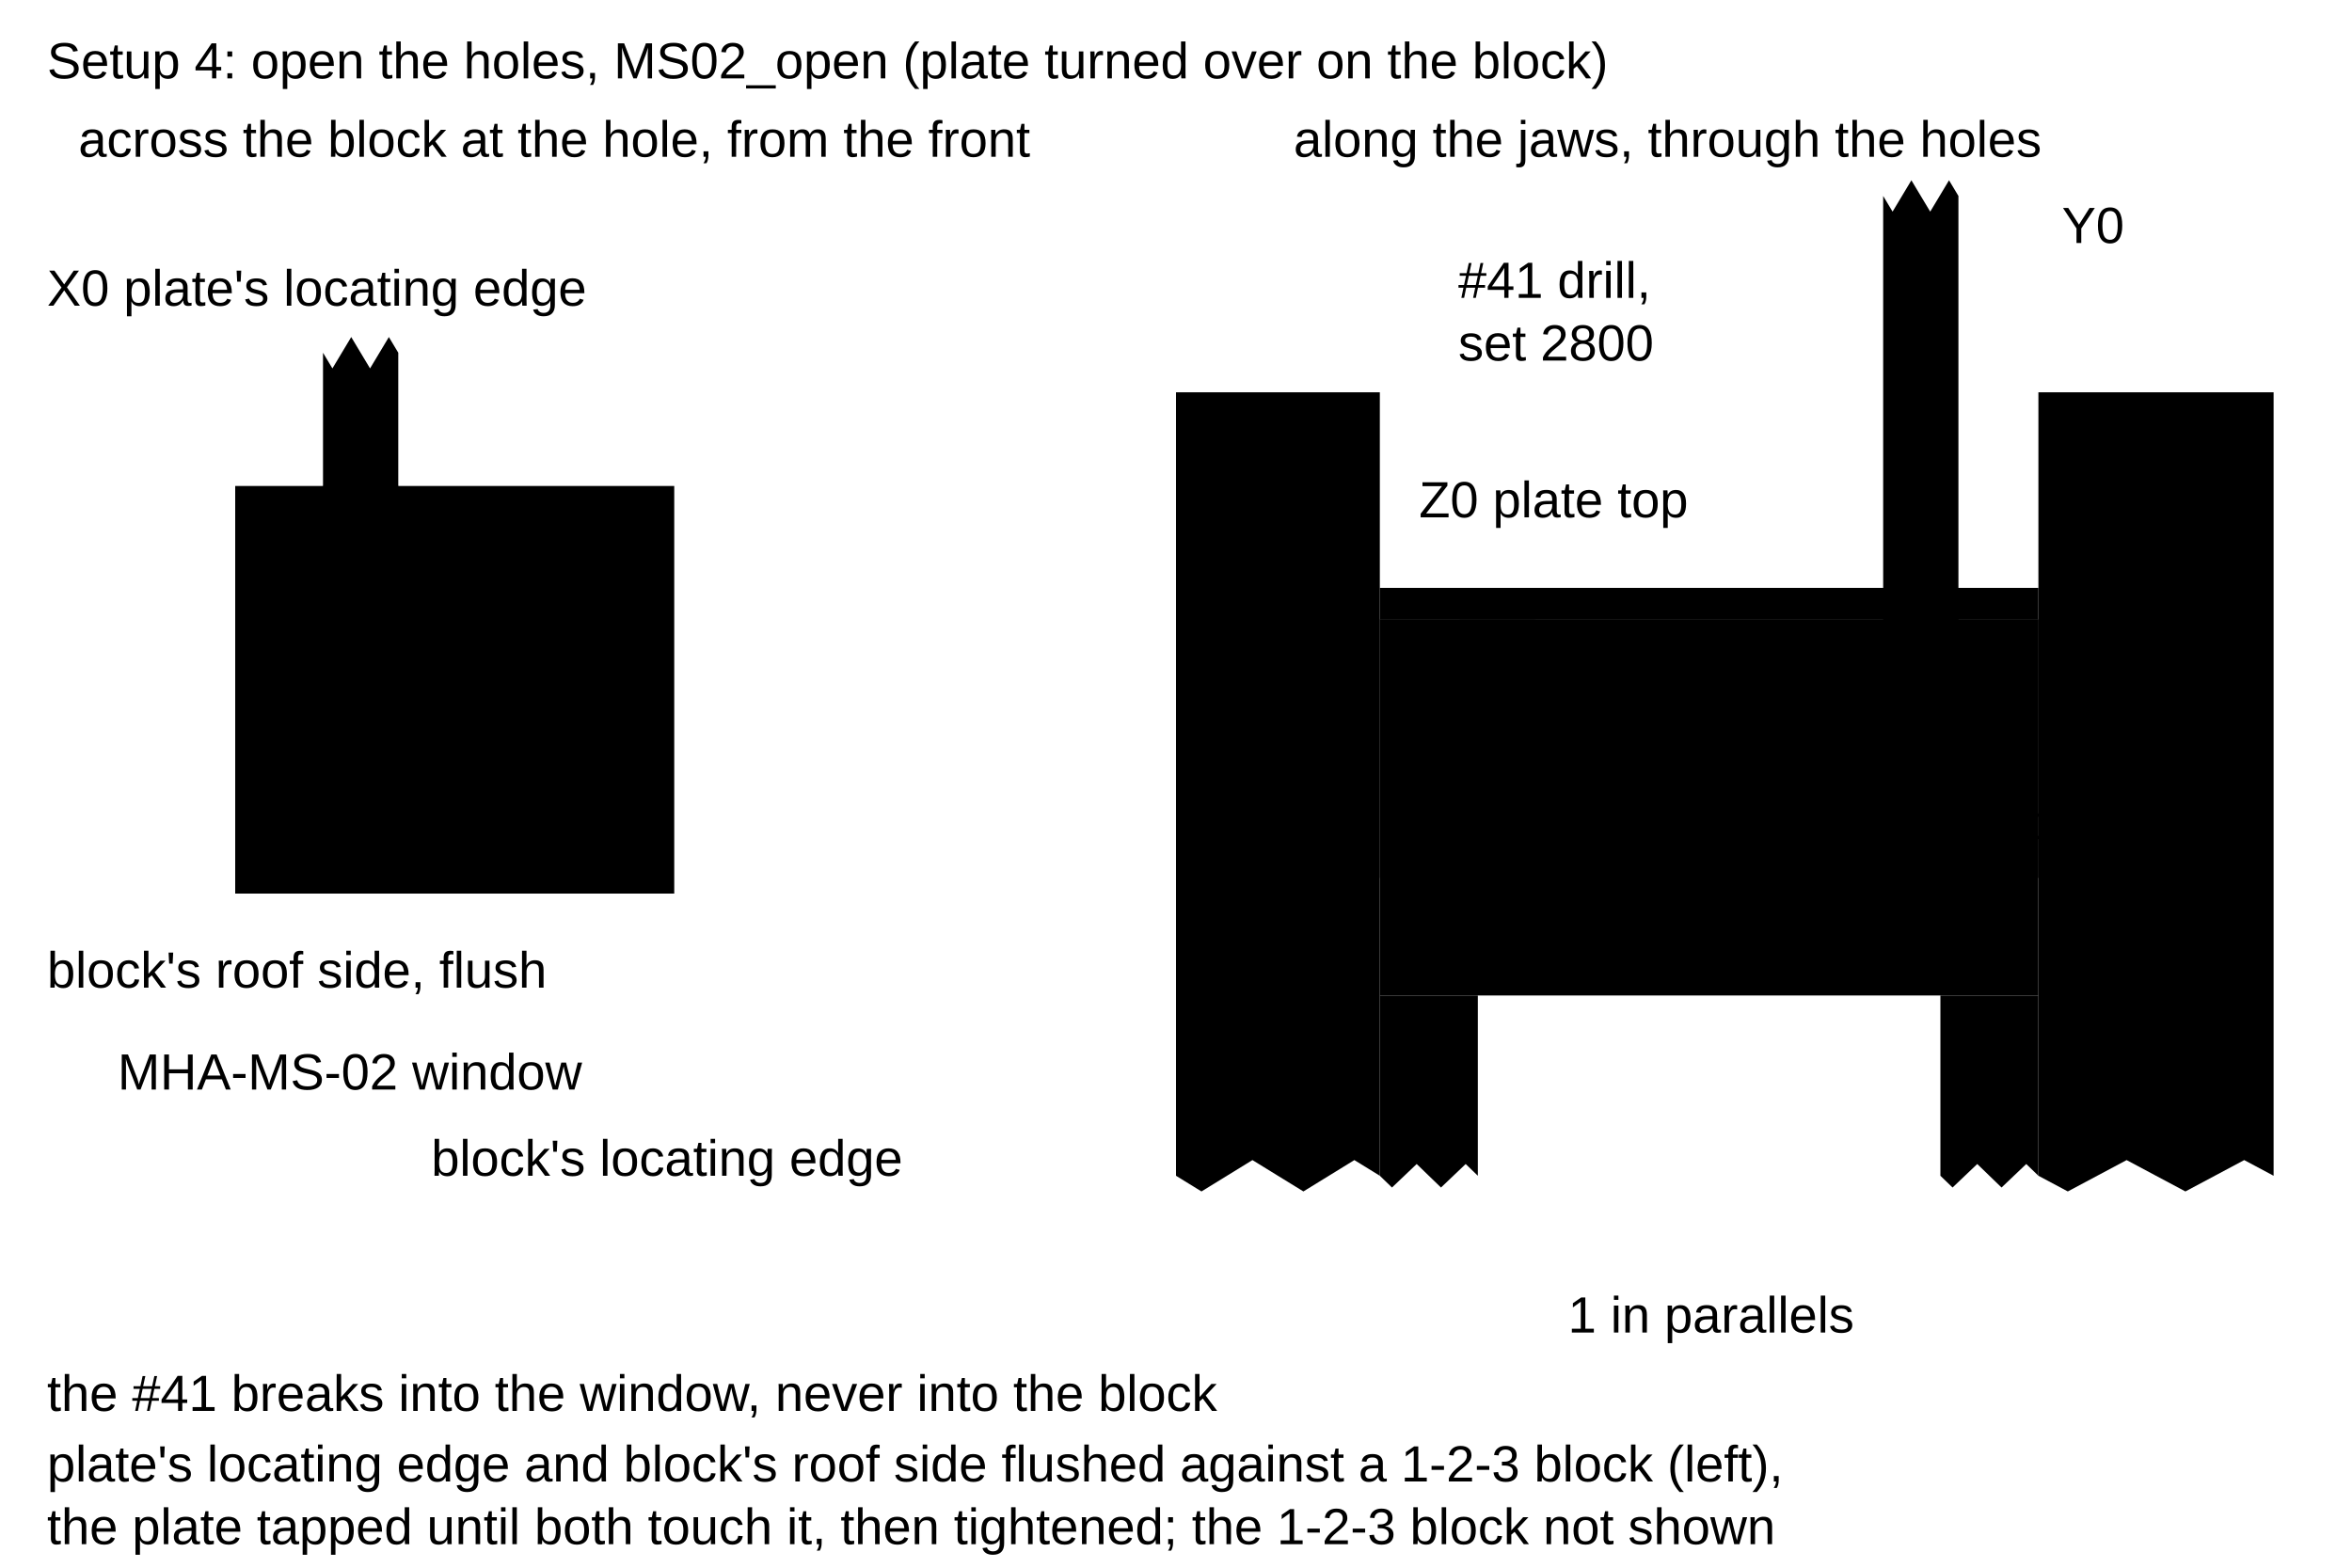
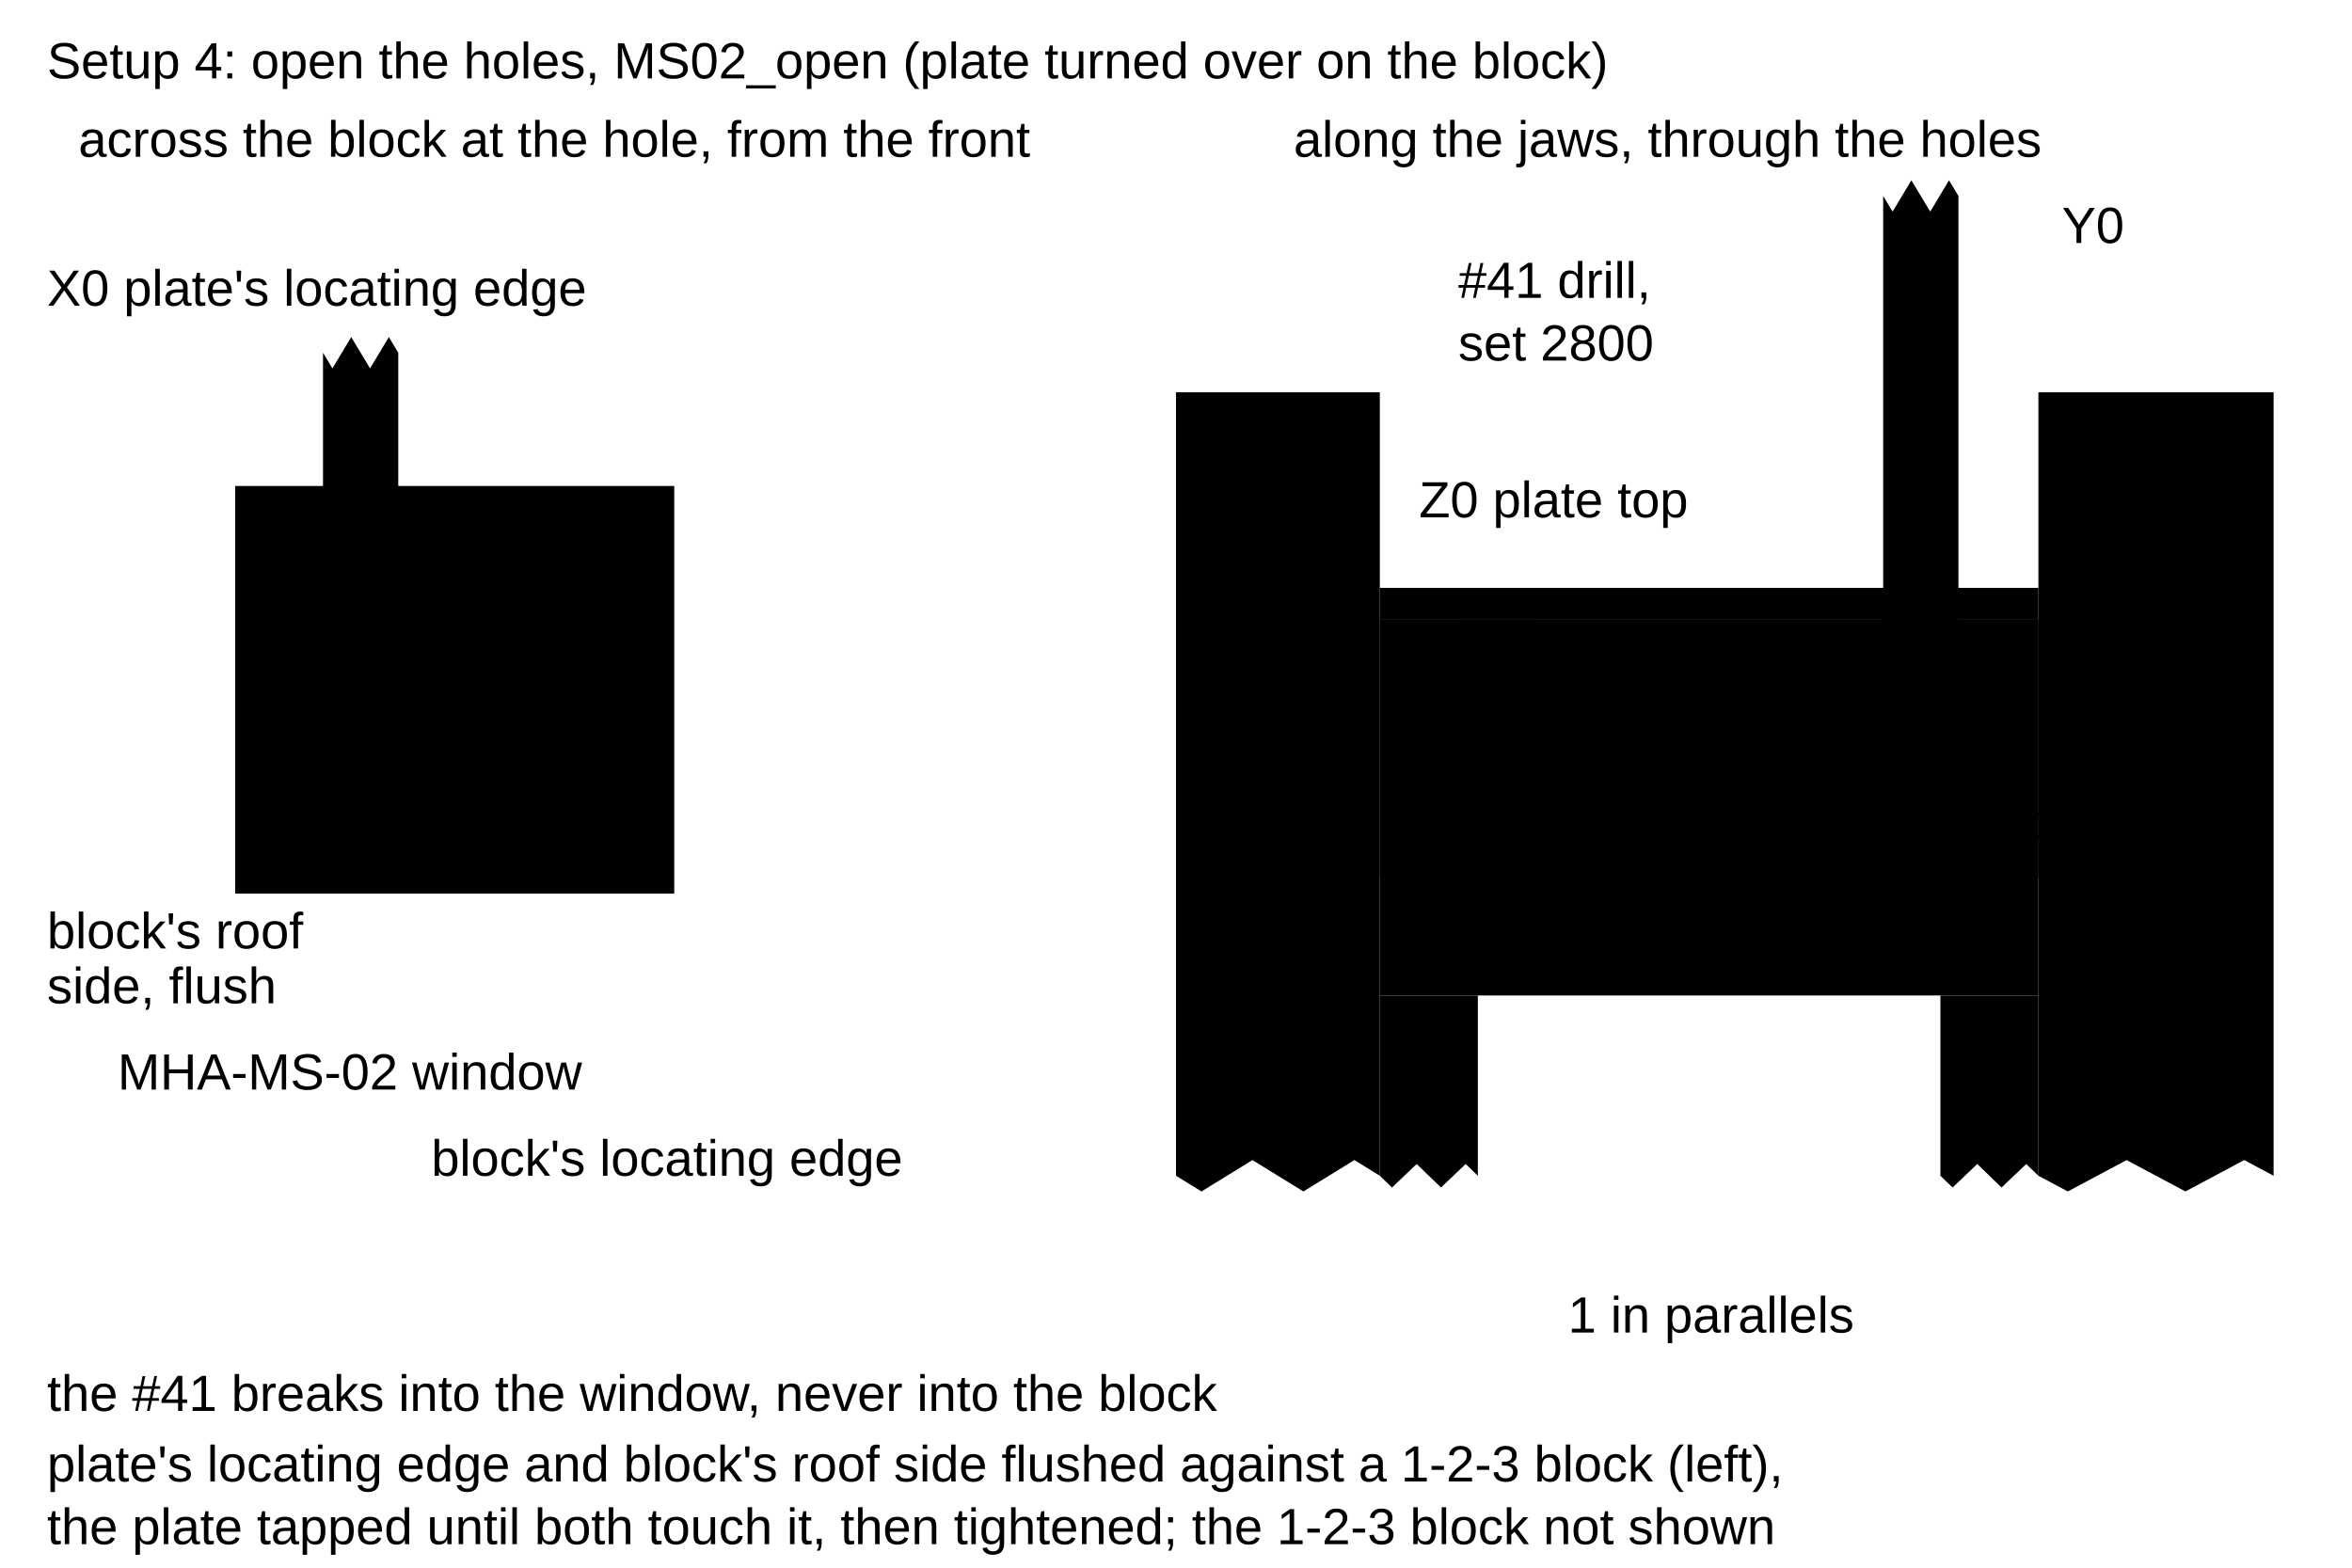
<svg xmlns="http://www.w3.org/2000/svg" viewBox="0 0 600 400" width="600" height="400" font-family="Arial, Helvetica, sans-serif" font-size="13">
  <text class="title" x="12" y="20">Setup 4: open the holes, MS02_open (plate turned over on the block)</text>
  <text class="title" x="20" y="40">across the block at the hole, from the front</text>
  <rect class="part-rest" x="60" y="132" width="112" height="96" />
  <rect class="paper" x="78" y="132" width="27" height="66" />
  <rect class="hidden" x="78" y="132" width="27" height="66" />
  <path class="holes" d="M132.7 132 L147.3 132 L147.3 192 L140 196.4 L132.7 192 Z" />
  <path class="leader" d="M92 190 L100 262" />
  <text class="label" x="30" y="278">MHA-MS-02 window</text>
  <rect class="part-kept" x="60" y="124" width="112" height="8" />
  <rect class="part-removed" x="82.4" y="124" width="19.2" height="8" />
  <path class="cutter" d="M82.4 90 L82.4 135.9 L92 141.7 L101.6 135.9 L101.6 90 L99.2 86 L94.4 94 L89.6 86 L84.8 94 L82.4 90 Z" />
  <line class="datum" x1="60" y1="84" x2="60" y2="136" />
  <text class="datum-label" x="12" y="78">X0 plate's locating edge</text>
  <line class="datum" x1="172" y1="132" x2="172" y2="228" />
  <text class="datum-label" x="110" y="300">block's locating edge</text>
  <path class="leader" d="M172 220 L190 288" />
-   <path class="leader" d="M60 214 L40 238" />
-   <text class="label" x="12" y="252">block's roof side, flush</text>
+   <path class="leader" d="M40 229 L60 212" />
+   <text class="label" x="12" y="242">block's roof</text>
+   <text class="label" x="12" y="256">side, flush</text>
  <text class="title" x="330" y="40">along the jaws, through the holes</text>
  <path class="clamp" d="M300 100.1 L352 100.1 L352 300 L345.5 296 L332.5 304 L319.5 296 L306.5 304 L300 300 Z" />
  <path class="clamp" d="M520 100.1 L580 100.1 L580 300 L572.5 296 L557.5 304 L542.5 296 L527.5 304 L520 300 Z" />
  <text class="label-on-clamp" x="304" y="286" font-size="11">moving</text>
  <text class="label-on-clamp" x="530" y="286" font-size="11">fixed</text>
  <path class="fixture-support" d="M352 254 L377 254 L377 300 L373.9 297 L367.6 303 L361.4 297 L355.1 303 L352 300 Z" />
  <path class="fixture-support" d="M495 254 L520 254 L520 300 L516.9 297 L510.6 303 L504.4 297 L498.1 303 L495 300 Z" />
  <path class="leader" d="M365 290 L410 326 M507 290 L470 326" />
  <text class="label" x="400" y="340">1 in parallels</text>
  <rect class="part-rest" x="352" y="158" width="168" height="96" />
  <rect class="paper" x="352" y="158" width="168" height="66" />
  <line class="dims" x1="352" y1="224" x2="520" y2="224" />
  <text class="label" x="400" y="214" font-size="12">MHA-MS-02 window (cut)</text>
  <rect class="part-kept" x="352" y="150" width="168" height="8" />
  <rect class="part-removed" x="480.4" y="150" width="19.2" height="8" />
  <rect class="part-removed" x="372.4" y="150" width="19.2" height="8" />
  <path class="cutter" d="M480.4 50 L480.4 161.9 L490 167.7 L499.6 161.9 L499.6 50 L497.2 46 L492.4 54 L487.6 46 L482.8 54 L480.4 50 Z" />
  <line class="arrow" x1="466" y1="60" x2="466" y2="110" />
  <text class="label" x="372" y="76">#41 drill,</text>
  <text class="label" x="372" y="92">set 2800</text>
  <line class="datum" x1="520" y1="46" x2="520" y2="100" />
  <text class="datum-label" x="526" y="62">Y0</text>
  <line class="datum" x1="358" y1="122" x2="358" y2="150" />
  <text class="datum-label" x="362" y="132">Z0 plate top</text>
  <text class="label" x="12" y="360">the #41 breaks into the window, never into the block</text>
  <text class="label" x="12" y="378">plate's locating edge and block's roof side flushed against a 1-2-3 block (left),</text>
  <text class="label" x="12" y="394">the plate tapped until both touch it, then tightened; the 1-2-3 block not shown</text>
</svg>
